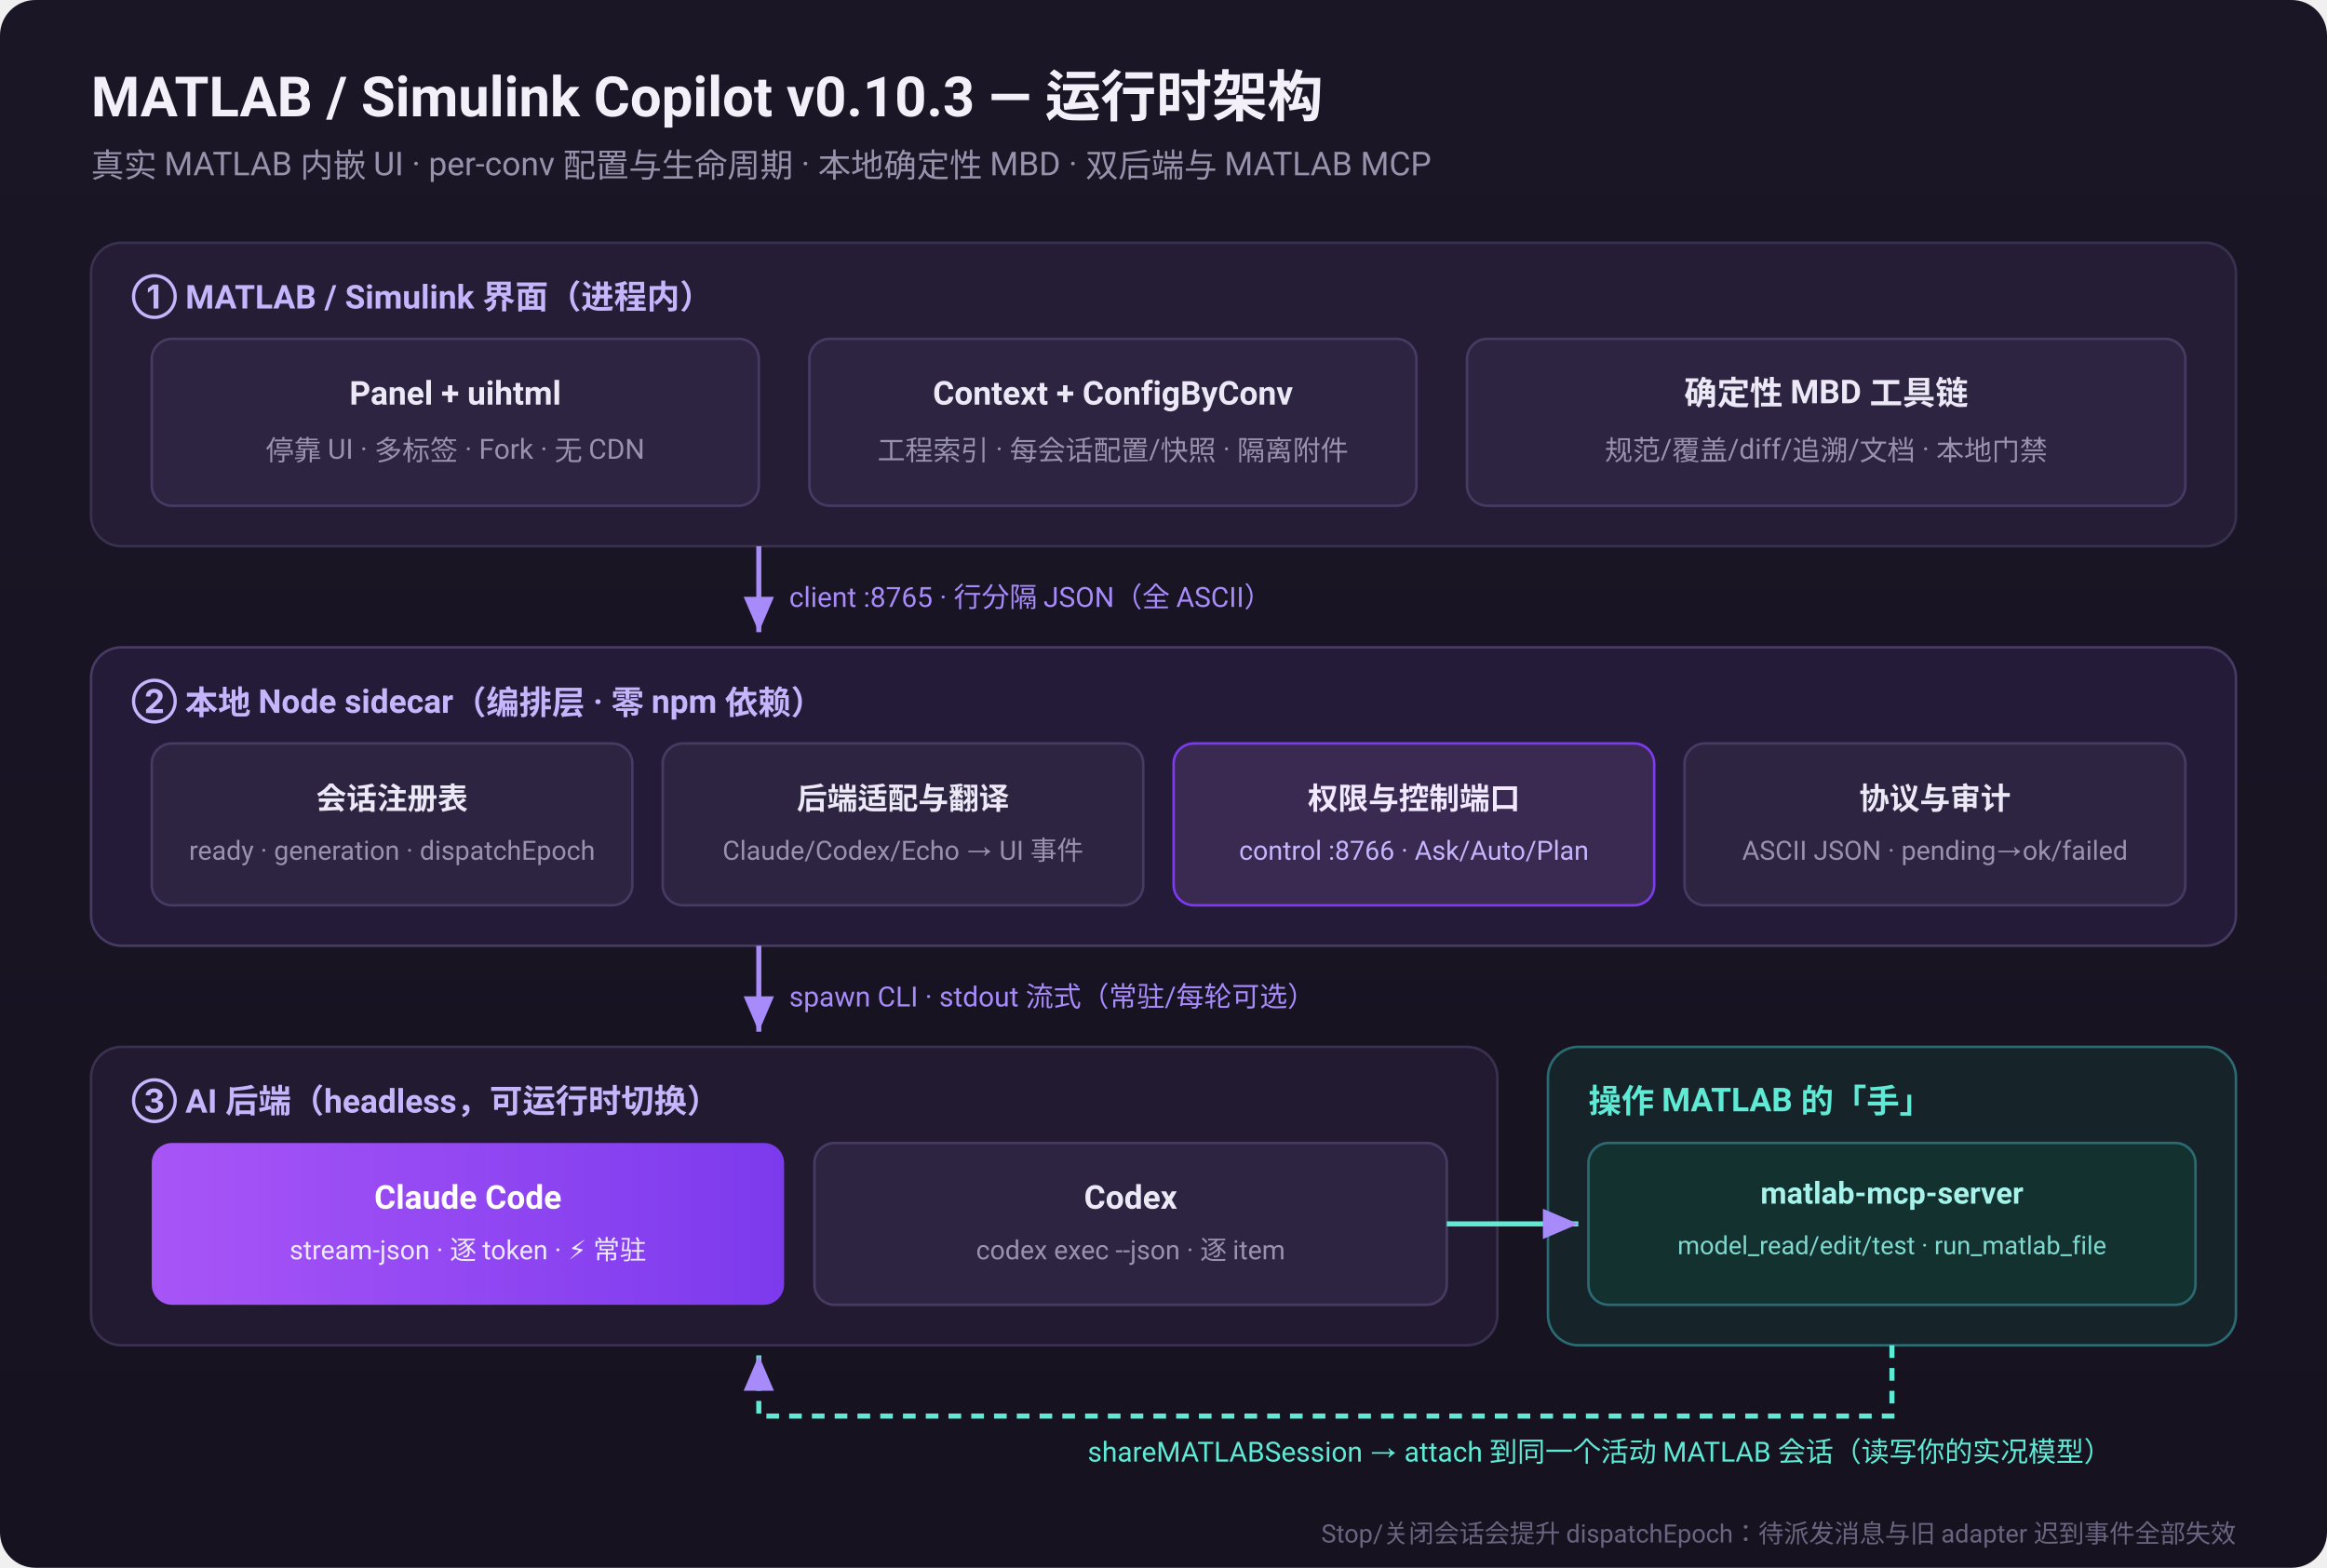
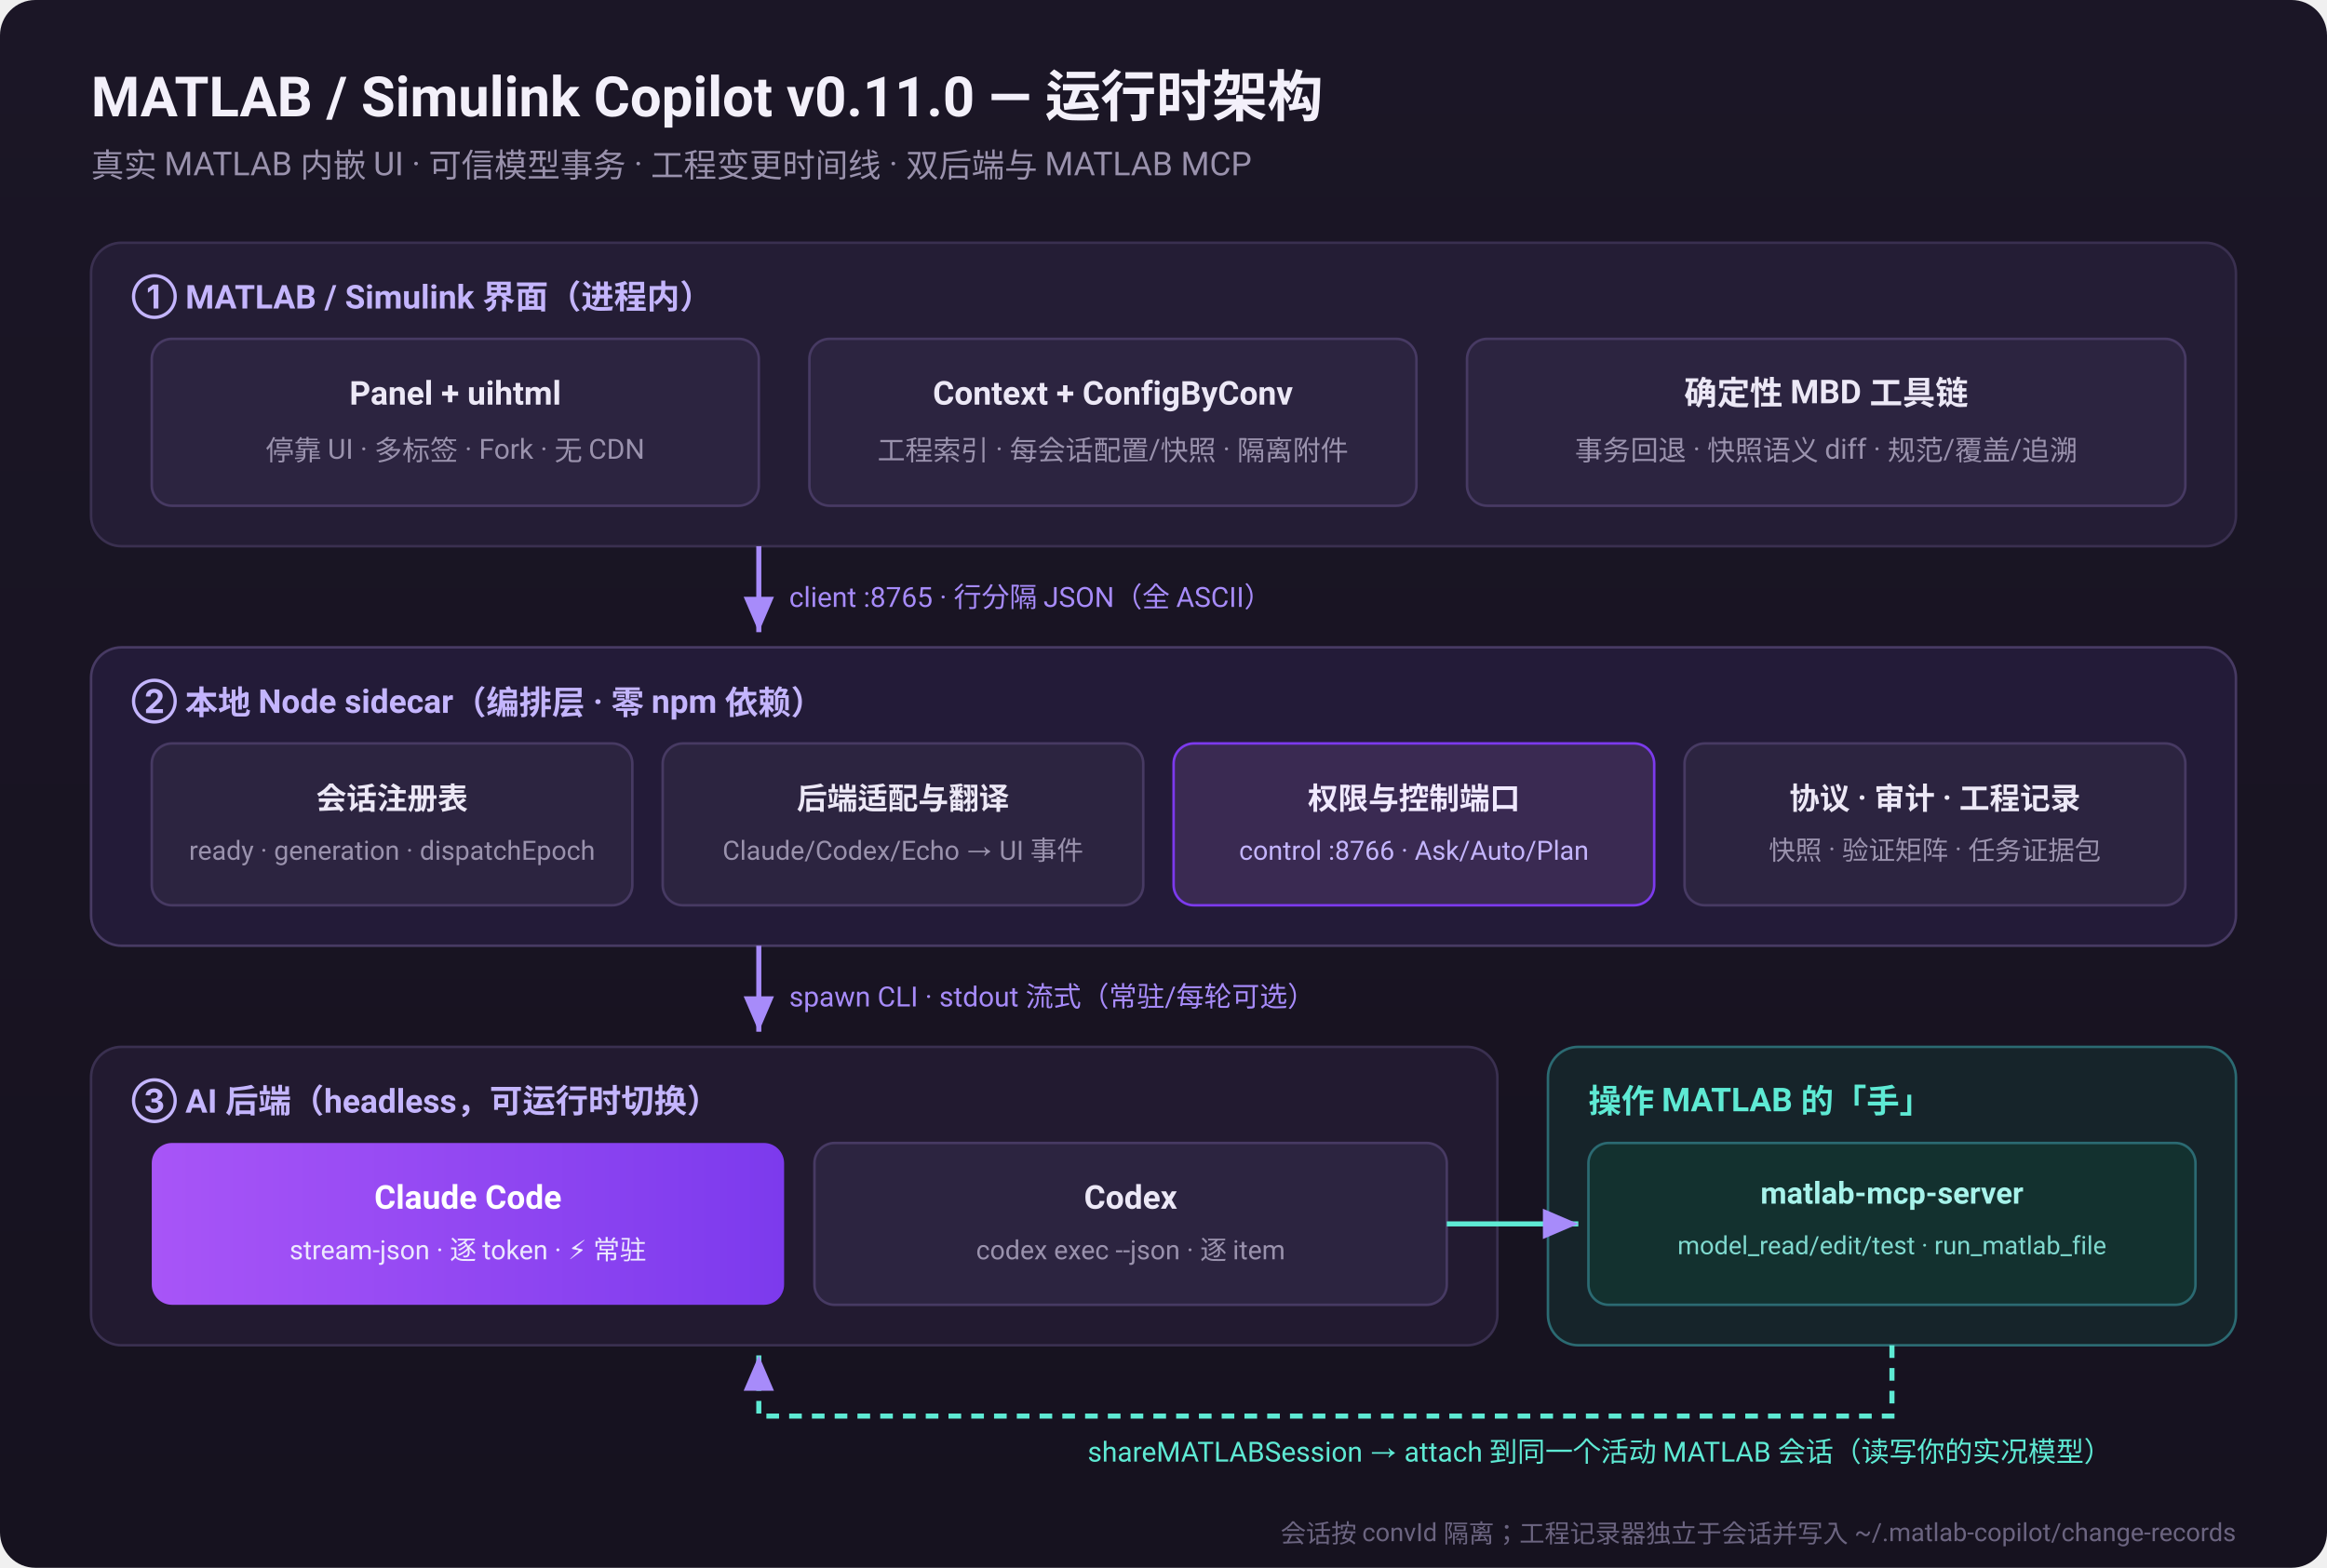
<svg xmlns="http://www.w3.org/2000/svg" viewBox="0 0 920 620" font-family="-apple-system,Segoe UI,Roboto,Helvetica,Arial,sans-serif">
  <defs>
    <linearGradient id="bg" x1="0" y1="0" x2="0" y2="1">
      <stop offset="0" stop-color="#1b1626" />
      <stop offset="1" stop-color="#16121f" />
    </linearGradient>
    <linearGradient id="brand" x1="0" y1="0" x2="1" y2="0">
      <stop offset="0" stop-color="#a855f7" />
      <stop offset="1" stop-color="#7c3aed" />
    </linearGradient>
    <marker id="arr" markerWidth="10" markerHeight="10" refX="7" refY="3" orient="auto">
      <path d="M0,0 L7,3 L0,6 Z" fill="#a78bfa" />
    </marker>
  </defs>
  <rect width="920" height="620" rx="14" fill="url(#bg)" />
-   <text x="36" y="46" fill="#f3f0fa" font-size="22" font-weight="700">MATLAB / Simulink Copilot v0.10.3 — 运行时架构</text>
-   <text x="36" y="70" fill="#9a92ad" font-size="13">真实 MATLAB 内嵌 UI · per-conv 配置与生命周期 · 本地确定性 MBD · 双后端与 MATLAB MCP</text>
+   <text x="36" y="46" fill="#f3f0fa" font-size="22" font-weight="700">MATLAB / Simulink Copilot v0.11.0 — 运行时架构</text>
+   <text x="36" y="70" fill="#9a92ad" font-size="13">真实 MATLAB 内嵌 UI · 可信模型事务 · 工程变更时间线 · 双后端与 MATLAB MCP</text>
  <rect x="36" y="96" width="848" height="120" rx="12" fill="#241d35" stroke="#3a3050" />
  <text x="52" y="122" fill="#c4b5fd" font-size="13" font-weight="700">① MATLAB / Simulink 界面（进程内）</text>
  <rect x="60" y="134" width="240" height="66" rx="8" fill="#2c2440" stroke="#473a63" />
  <text x="180" y="160" fill="#ece8f6" font-size="13" font-weight="600" text-anchor="middle">Panel + uihtml</text>
  <text x="180" y="182" fill="#9a92ad" font-size="11" text-anchor="middle">停靠 UI · 多标签 · Fork · 无 CDN</text>
  <rect x="320" y="134" width="240" height="66" rx="8" fill="#2c2440" stroke="#473a63" />
  <text x="440" y="160" fill="#ece8f6" font-size="13" font-weight="600" text-anchor="middle">Context + ConfigByConv</text>
  <text x="440" y="182" fill="#9a92ad" font-size="11" text-anchor="middle">工程索引 · 每会话配置/快照 · 隔离附件</text>
  <rect x="580" y="134" width="284" height="66" rx="8" fill="#2c2440" stroke="#473a63" />
  <text x="722" y="160" fill="#ece8f6" font-size="13" font-weight="600" text-anchor="middle">确定性 MBD 工具链</text>
-   <text x="722" y="182" fill="#9a92ad" font-size="11" text-anchor="middle">规范/覆盖/diff/追溯/文档 · 本地门禁</text>
+   <text x="722" y="182" fill="#9a92ad" font-size="11" text-anchor="middle">事务回退 · 快照语义 diff · 规范/覆盖/追溯</text>
  <line x1="300" y1="216" x2="300" y2="250" stroke="#a78bfa" stroke-width="2" marker-end="url(#arr)" />
  <text x="312" y="240" fill="#a78bfa" font-size="11">client :8765 · 行分隔 JSON（全 ASCII）</text>
  <rect x="36" y="256" width="848" height="118" rx="12" fill="#231b38" stroke="#473a63" />
  <text x="52" y="282" fill="#c4b5fd" font-size="13" font-weight="700">② 本地 Node sidecar（编排层 · 零 npm 依赖）</text>
  <rect x="60" y="294" width="190" height="64" rx="8" fill="#2c2440" stroke="#473a63" />
  <text x="155" y="320" fill="#ece8f6" font-size="12" font-weight="600" text-anchor="middle">会话注册表</text>
  <text x="155" y="340" fill="#9a92ad" font-size="10.5" text-anchor="middle">ready · generation · dispatchEpoch</text>
  <rect x="262" y="294" width="190" height="64" rx="8" fill="#2c2440" stroke="#473a63" />
  <text x="357" y="320" fill="#ece8f6" font-size="12" font-weight="600" text-anchor="middle">后端适配与翻译</text>
  <text x="357" y="340" fill="#9a92ad" font-size="10.5" text-anchor="middle">Claude/Codex/Echo → UI 事件</text>
  <rect x="464" y="294" width="190" height="64" rx="8" fill="#3a2a52" stroke="#7c3aed" />
  <text x="559" y="320" fill="#f0e9ff" font-size="12" font-weight="600" text-anchor="middle">权限与控制端口</text>
  <text x="559" y="340" fill="#c4b5fd" font-size="10.5" text-anchor="middle">control :8766 · Ask/Auto/Plan</text>
  <rect x="666" y="294" width="198" height="64" rx="8" fill="#2c2440" stroke="#473a63" />
-   <text x="765" y="320" fill="#ece8f6" font-size="12" font-weight="600" text-anchor="middle">协议与审计</text>
-   <text x="765" y="340" fill="#9a92ad" font-size="10.5" text-anchor="middle">ASCII JSON · pending→ok/failed</text>
+   <text x="765" y="320" fill="#ece8f6" font-size="12" font-weight="600" text-anchor="middle">协议 · 审计 · 工程记录</text>
+   <text x="765" y="340" fill="#9a92ad" font-size="10.5" text-anchor="middle">快照 · 验证矩阵 · 任务证据包</text>
  <line x1="300" y1="374" x2="300" y2="408" stroke="#a78bfa" stroke-width="2" marker-end="url(#arr)" />
  <text x="312" y="398" fill="#a78bfa" font-size="11">spawn CLI · stdout 流式（常驻/每轮可选）</text>
  <rect x="36" y="414" width="556" height="118" rx="12" fill="#221a30" stroke="#3a3050" />
  <text x="52" y="440" fill="#c4b5fd" font-size="13" font-weight="700">③ AI 后端（headless，可运行时切换）</text>
  <rect x="60" y="452" width="250" height="64" rx="8" fill="url(#brand)" />
  <text x="185" y="478" fill="#fff" font-size="13" font-weight="700" text-anchor="middle">Claude Code</text>
  <text x="185" y="498" fill="#ede9fe" font-size="10.5" text-anchor="middle">stream-json · 逐 token · ⚡ 常驻</text>
  <rect x="322" y="452" width="250" height="64" rx="8" fill="#2c2440" stroke="#473a63" />
  <text x="447" y="478" fill="#ece8f6" font-size="13" font-weight="700" text-anchor="middle">Codex</text>
  <text x="447" y="498" fill="#9a92ad" font-size="10.5" text-anchor="middle">codex exec --json · 逐 item</text>
  <rect x="612" y="414" width="272" height="118" rx="12" fill="#16242a" stroke="#2b6a72" />
  <text x="628" y="440" fill="#5eead4" font-size="13" font-weight="700">操作 MATLAB 的「手」</text>
  <rect x="628" y="452" width="240" height="64" rx="8" fill="#13312f" stroke="#2b6a72" />
  <text x="748" y="476" fill="#a7f3eb" font-size="12" font-weight="600" text-anchor="middle">matlab-mcp-server</text>
  <text x="748" y="496" fill="#7fd9cf" font-size="10" text-anchor="middle">model_read/edit/test · run_matlab_file</text>
  <line x1="572" y1="484" x2="624" y2="484" stroke="#5eead4" stroke-width="2" marker-end="url(#arr)" />
  <path d="M748,532 L748,560 L300,560 L300,536" fill="none" stroke="#5eead4" stroke-width="2" stroke-dasharray="5 4" marker-end="url(#arr)" />
  <text x="430" y="578" fill="#5eead4" font-size="11">shareMATLABSession → attach 到同一个活动 MATLAB 会话（读写你的实况模型）</text>
-   <text x="884" y="610" fill="#6b6480" font-size="10" text-anchor="end">Stop/关闭会话会提升 dispatchEpoch：待派发消息与旧 adapter 迟到事件全部失效</text>
+   <text x="884" y="610" fill="#6b6480" font-size="10" text-anchor="end">会话按 convId 隔离；工程记录器独立于会话并写入 ~/.matlab-copilot/change-records</text>
</svg>
